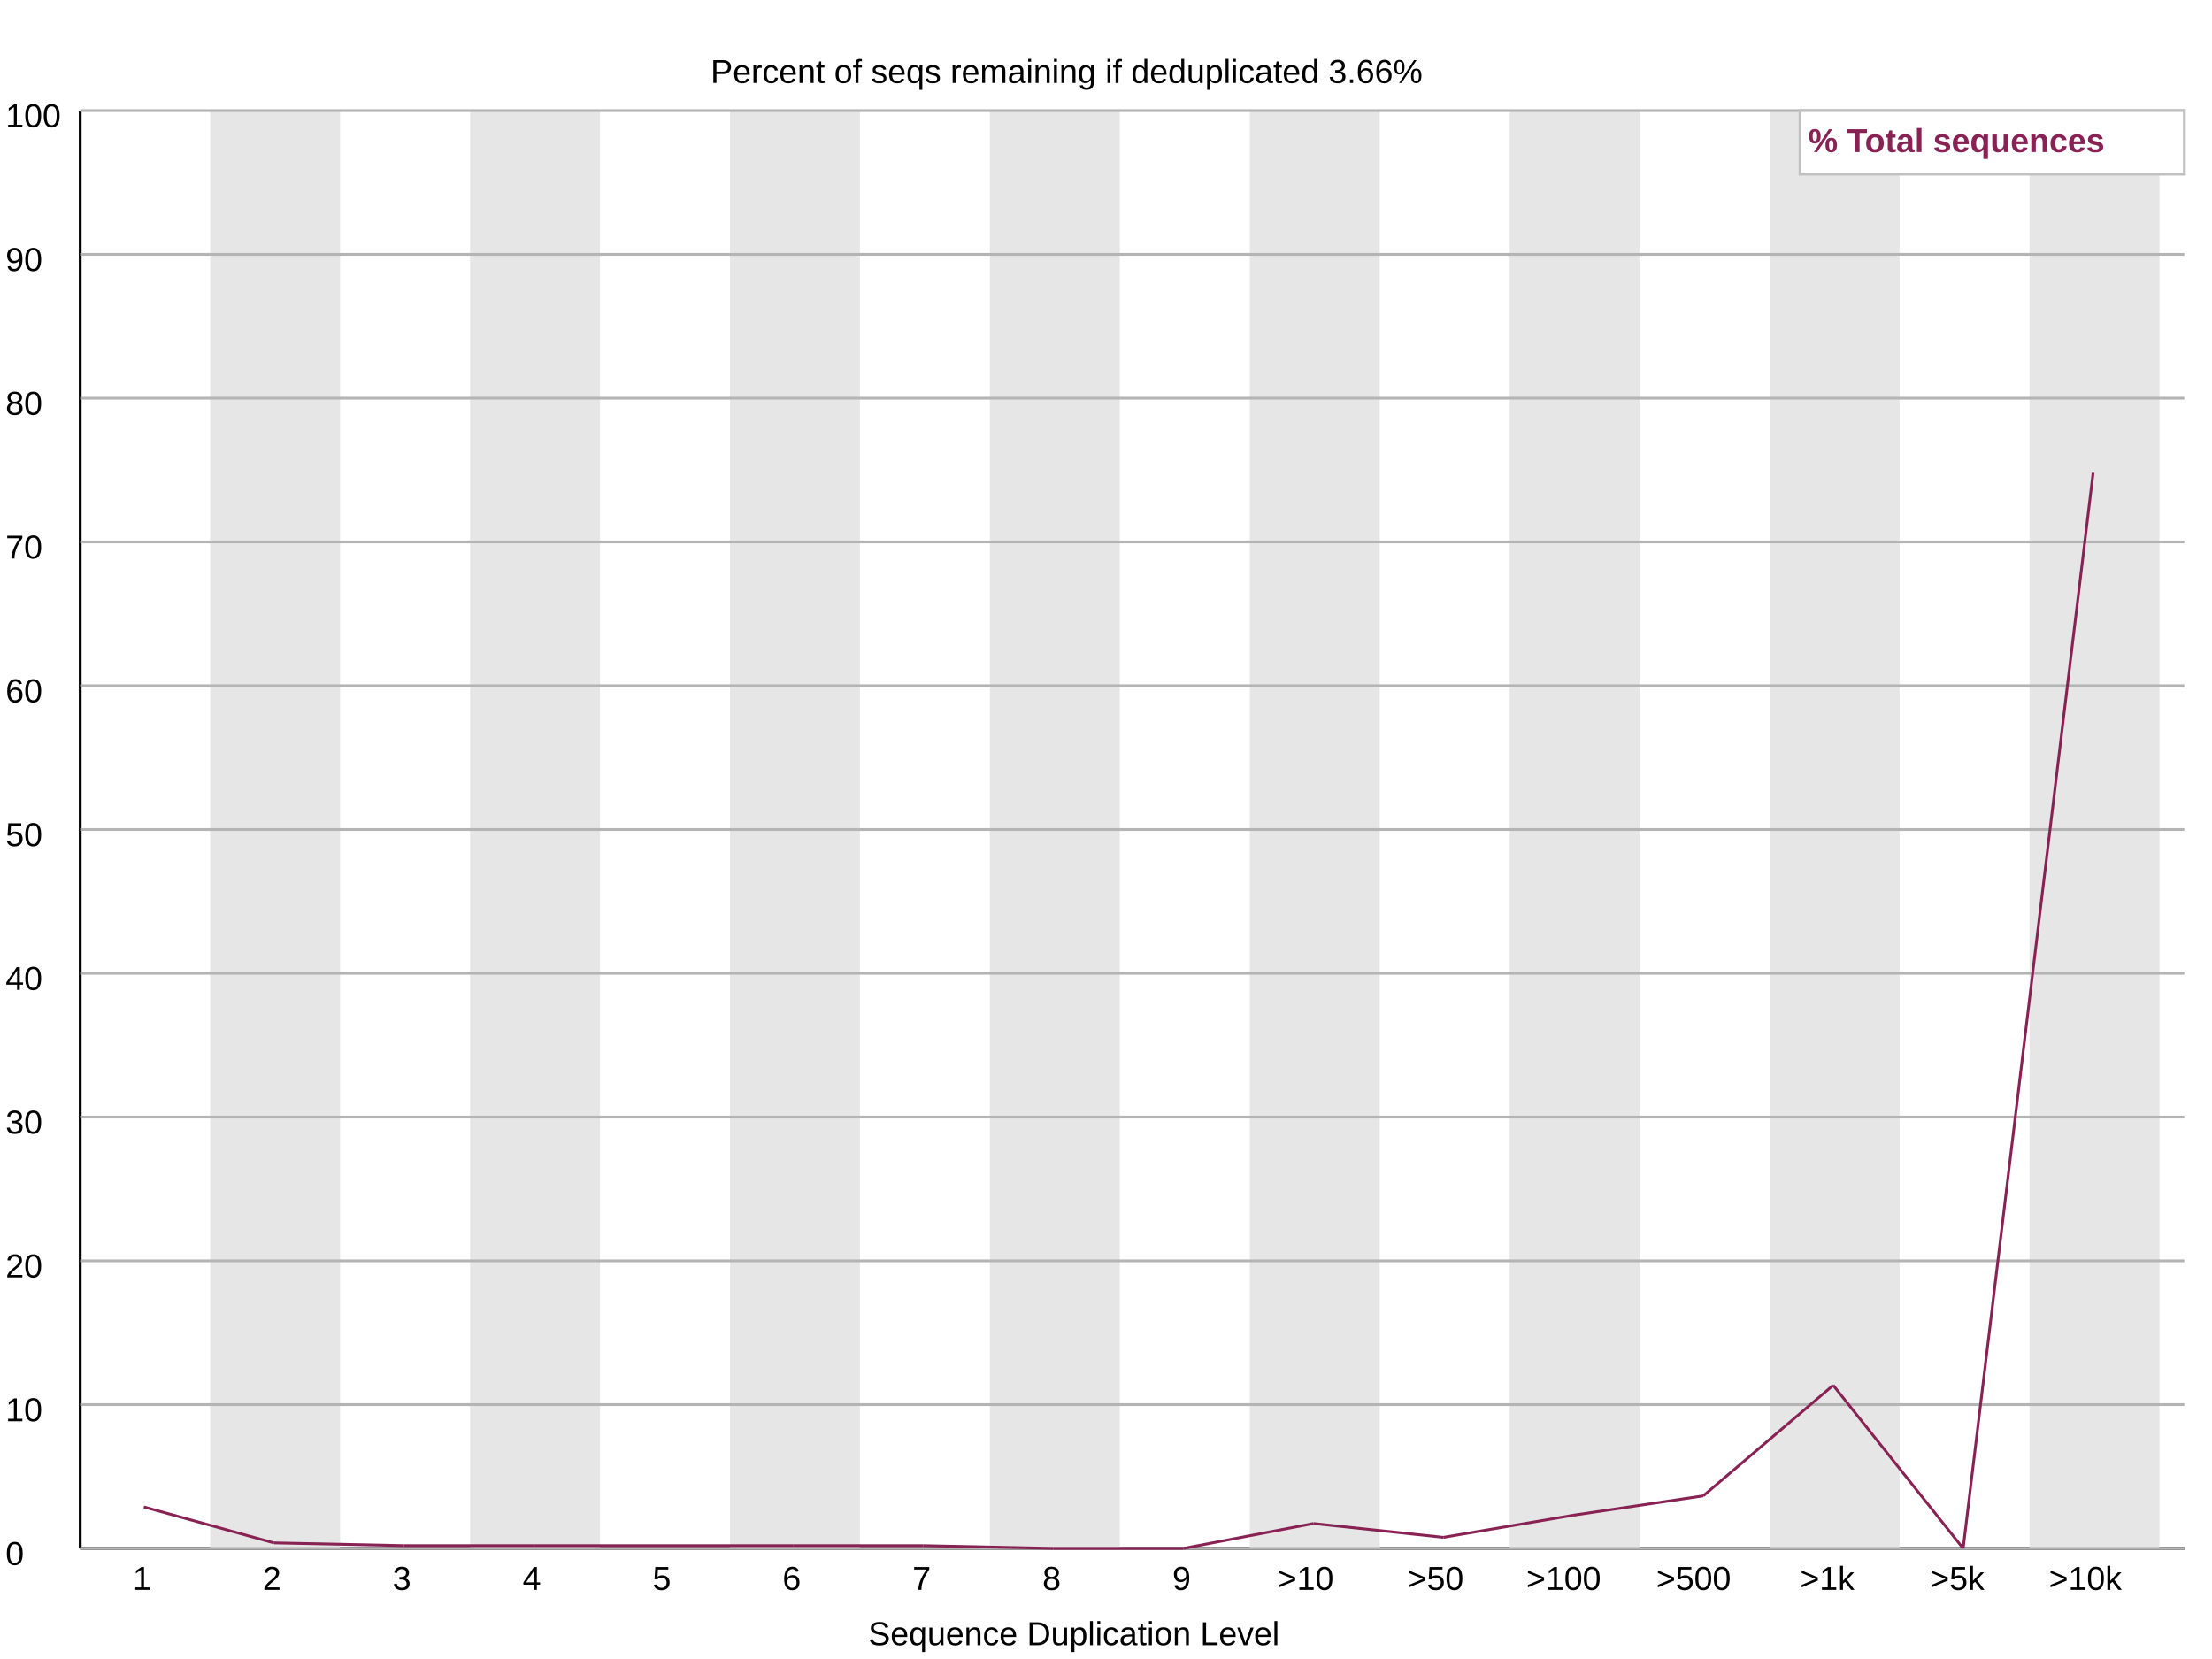
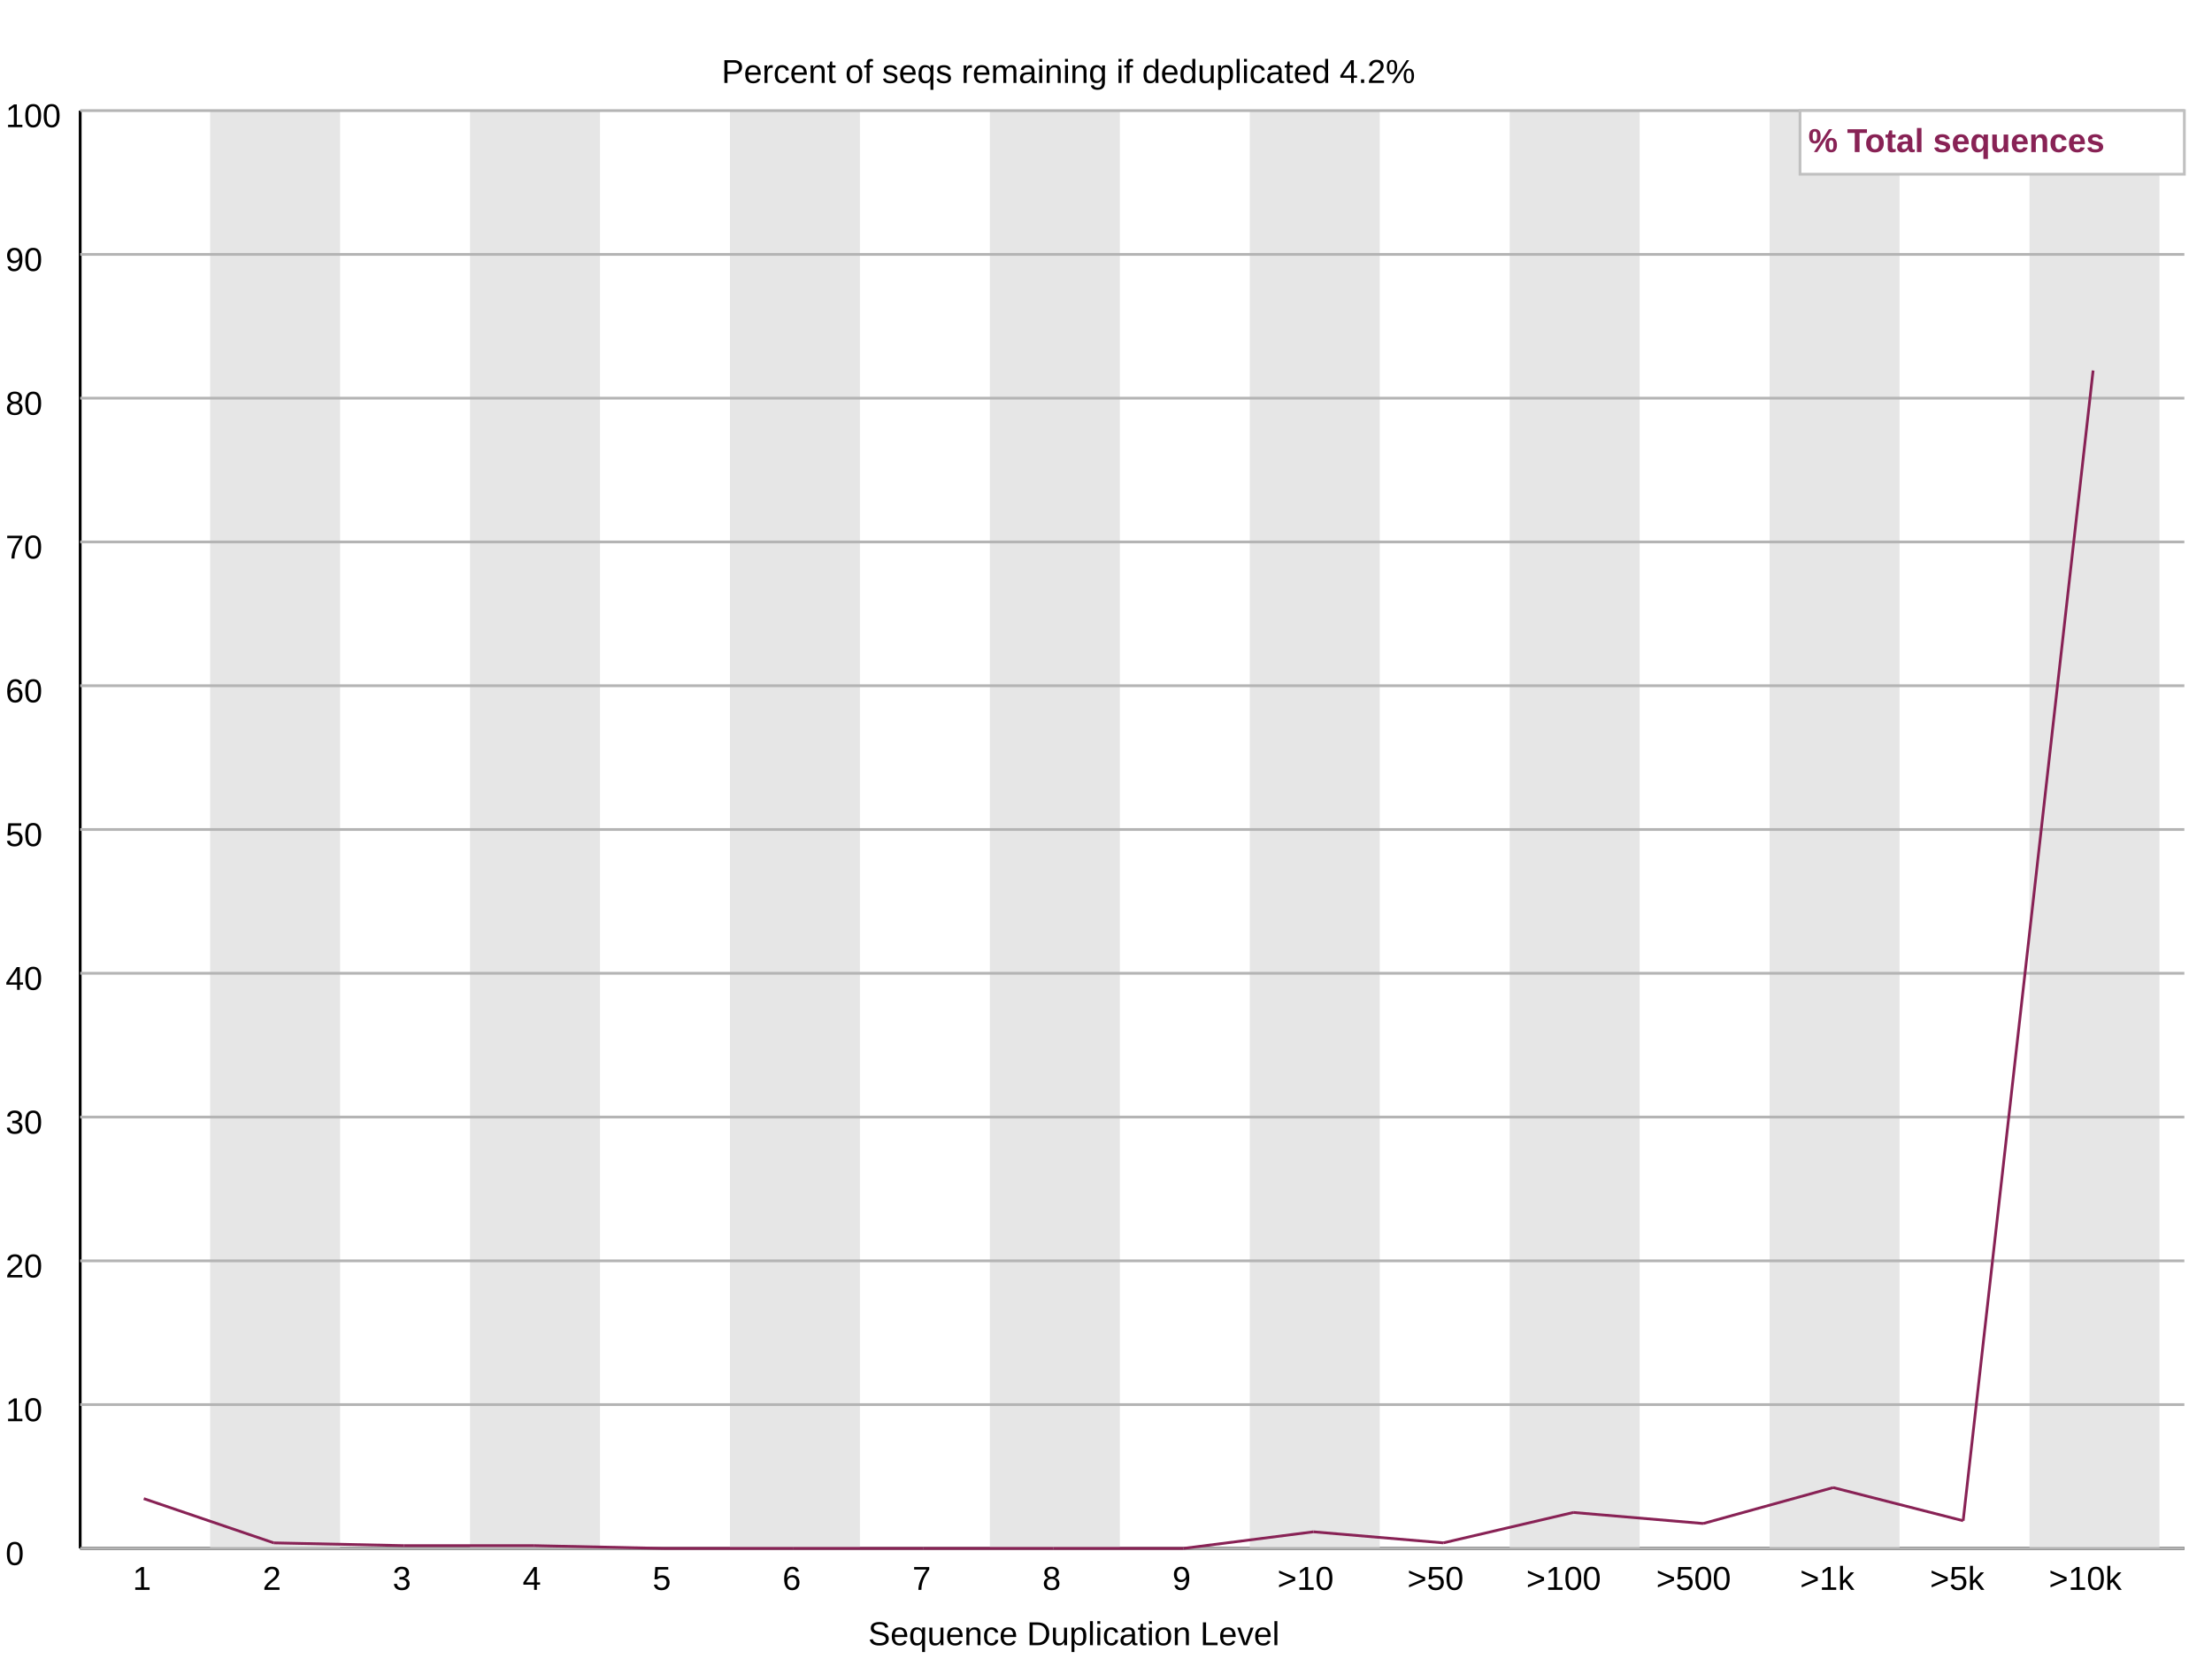
<svg xmlns="http://www.w3.org/2000/svg" width="800" height="600" version="1.1">
  <rect width="800" height="600" x="0" y="0" style="fill:rgb(238,238,238);stroke:none" />
  <rect width="800" height="600" x="0" y="0" style="fill:rgb(255,255,255);stroke:none" />
  <text x="2" y="566" fill="rgb(0,0,0)" font-family="Arial" font-size="12">0</text>
  <text x="2" y="514" fill="rgb(0,0,0)" font-family="Arial" font-size="12">10</text>
  <text x="2" y="462" fill="rgb(0,0,0)" font-family="Arial" font-size="12">20</text>
  <text x="2" y="410" fill="rgb(0,0,0)" font-family="Arial" font-size="12">30</text>
  <text x="2" y="358" fill="rgb(0,0,0)" font-family="Arial" font-size="12">40</text>
  <text x="2" y="306" fill="rgb(0,0,0)" font-family="Arial" font-size="12">50</text>
  <text x="2" y="254" fill="rgb(0,0,0)" font-family="Arial" font-size="12">60</text>
  <text x="2" y="202" fill="rgb(0,0,0)" font-family="Arial" font-size="12">70</text>
  <text x="2" y="150" fill="rgb(0,0,0)" font-family="Arial" font-size="12">80</text>
  <text x="2" y="98" fill="rgb(0,0,0)" font-family="Arial" font-size="12">90</text>
  <text x="2" y="46" fill="rgb(0,0,0)" font-family="Arial" font-size="12">100</text>
-   <text x="257" y="30" fill="rgb(0,0,0)" font-family="Arial" font-size="12">Percent of seqs remaining if deduplicated 3.66%</text>
+   <text x="261" y="30" fill="rgb(0,0,0)" font-family="Arial" font-size="12">Percent of seqs remaining if deduplicated 4.2%</text>
  <line x1="29" y1="560" x2="790" y2="560" stroke="rgb(0,0,0)" stroke-width="1" />
  <line x1="29" y1="560" x2="29" y2="40" stroke="rgb(0,0,0)" stroke-width="1" />
  <text x="314" y="595" fill="rgb(0,0,0)" font-family="Arial" font-size="12">Sequence Duplication Level</text>
  <text x="48" y="575" fill="rgb(0,0,0)" font-family="Arial" font-size="12">1</text>
  <rect width="47" height="520" x="76" y="40" style="fill:rgb(230,230,230);stroke:none" />
  <text x="95" y="575" fill="rgb(0,0,0)" font-family="Arial" font-size="12">2</text>
  <text x="142" y="575" fill="rgb(0,0,0)" font-family="Arial" font-size="12">3</text>
  <rect width="47" height="520" x="170" y="40" style="fill:rgb(230,230,230);stroke:none" />
  <text x="189" y="575" fill="rgb(0,0,0)" font-family="Arial" font-size="12">4</text>
  <text x="236" y="575" fill="rgb(0,0,0)" font-family="Arial" font-size="12">5</text>
  <rect width="47" height="520" x="264" y="40" style="fill:rgb(230,230,230);stroke:none" />
  <text x="283" y="575" fill="rgb(0,0,0)" font-family="Arial" font-size="12">6</text>
  <text x="330" y="575" fill="rgb(0,0,0)" font-family="Arial" font-size="12">7</text>
  <rect width="47" height="520" x="358" y="40" style="fill:rgb(230,230,230);stroke:none" />
  <text x="377" y="575" fill="rgb(0,0,0)" font-family="Arial" font-size="12">8</text>
  <text x="424" y="575" fill="rgb(0,0,0)" font-family="Arial" font-size="12">9</text>
  <rect width="47" height="520" x="452" y="40" style="fill:rgb(230,230,230);stroke:none" />
  <text x="462" y="575" fill="rgb(0,0,0)" font-family="Arial" font-size="12">&gt;10</text>
  <text x="509" y="575" fill="rgb(0,0,0)" font-family="Arial" font-size="12">&gt;50</text>
  <rect width="47" height="520" x="546" y="40" style="fill:rgb(230,230,230);stroke:none" />
  <text x="552" y="575" fill="rgb(0,0,0)" font-family="Arial" font-size="12">&gt;100</text>
  <text x="599" y="575" fill="rgb(0,0,0)" font-family="Arial" font-size="12">&gt;500</text>
  <rect width="47" height="520" x="640" y="40" style="fill:rgb(230,230,230);stroke:none" />
  <text x="651" y="575" fill="rgb(0,0,0)" font-family="Arial" font-size="12">&gt;1k</text>
  <text x="698" y="575" fill="rgb(0,0,0)" font-family="Arial" font-size="12">&gt;5k</text>
  <rect width="47" height="520" x="734" y="40" style="fill:rgb(230,230,230);stroke:none" />
  <text x="741" y="575" fill="rgb(0,0,0)" font-family="Arial" font-size="12">&gt;10k</text>
  <line x1="29" y1="560" x2="790" y2="560" stroke="rgb(180,180,180)" stroke-width="1" />
  <line x1="29" y1="508" x2="790" y2="508" stroke="rgb(180,180,180)" stroke-width="1" />
  <line x1="29" y1="456" x2="790" y2="456" stroke="rgb(180,180,180)" stroke-width="1" />
  <line x1="29" y1="404" x2="790" y2="404" stroke="rgb(180,180,180)" stroke-width="1" />
  <line x1="29" y1="352" x2="790" y2="352" stroke="rgb(180,180,180)" stroke-width="1" />
  <line x1="29" y1="300" x2="790" y2="300" stroke="rgb(180,180,180)" stroke-width="1" />
  <line x1="29" y1="248" x2="790" y2="248" stroke="rgb(180,180,180)" stroke-width="1" />
  <line x1="29" y1="196" x2="790" y2="196" stroke="rgb(180,180,180)" stroke-width="1" />
  <line x1="29" y1="144" x2="790" y2="144" stroke="rgb(180,180,180)" stroke-width="1" />
  <line x1="29" y1="92" x2="790" y2="92" stroke="rgb(180,180,180)" stroke-width="1" />
  <line x1="29" y1="40" x2="790" y2="40" stroke="rgb(180,180,180)" stroke-width="1" />
-   <line x1="52" y1="545" x2="99" y2="558" stroke="rgb(136,34,85)" stroke-width="1" />
+   <line x1="52" y1="542" x2="99" y2="558" stroke="rgb(136,34,85)" stroke-width="1" />
  <line x1="99" y1="558" x2="146" y2="559" stroke="rgb(136,34,85)" stroke-width="1" />
  <line x1="146" y1="559" x2="193" y2="559" stroke="rgb(136,34,85)" stroke-width="1" />
-   <line x1="193" y1="559" x2="240" y2="559" stroke="rgb(136,34,85)" stroke-width="1" />
-   <line x1="240" y1="559" x2="287" y2="559" stroke="rgb(136,34,85)" stroke-width="1" />
-   <line x1="287" y1="559" x2="334" y2="559" stroke="rgb(136,34,85)" stroke-width="1" />
-   <line x1="334" y1="559" x2="381" y2="560" stroke="rgb(136,34,85)" stroke-width="1" />
+   <line x1="193" y1="559" x2="240" y2="560" stroke="rgb(136,34,85)" stroke-width="1" />
+   <line x1="240" y1="560" x2="287" y2="560" stroke="rgb(136,34,85)" stroke-width="1" />
+   <line x1="287" y1="560" x2="334" y2="560" stroke="rgb(136,34,85)" stroke-width="1" />
+   <line x1="334" y1="560" x2="381" y2="560" stroke="rgb(136,34,85)" stroke-width="1" />
  <line x1="381" y1="560" x2="428" y2="560" stroke="rgb(136,34,85)" stroke-width="1" />
-   <line x1="428" y1="560" x2="475" y2="551" stroke="rgb(136,34,85)" stroke-width="1" />
-   <line x1="475" y1="551" x2="522" y2="556" stroke="rgb(136,34,85)" stroke-width="1" />
-   <line x1="522" y1="556" x2="569" y2="548" stroke="rgb(136,34,85)" stroke-width="1" />
-   <line x1="569" y1="548" x2="616" y2="541" stroke="rgb(136,34,85)" stroke-width="1" />
-   <line x1="616" y1="541" x2="663" y2="501" stroke="rgb(136,34,85)" stroke-width="1" />
-   <line x1="663" y1="501" x2="710" y2="560" stroke="rgb(136,34,85)" stroke-width="1" />
-   <line x1="710" y1="560" x2="757" y2="171" stroke="rgb(136,34,85)" stroke-width="1" />
+   <line x1="428" y1="560" x2="475" y2="554" stroke="rgb(136,34,85)" stroke-width="1" />
+   <line x1="475" y1="554" x2="522" y2="558" stroke="rgb(136,34,85)" stroke-width="1" />
+   <line x1="522" y1="558" x2="569" y2="547" stroke="rgb(136,34,85)" stroke-width="1" />
+   <line x1="569" y1="547" x2="616" y2="551" stroke="rgb(136,34,85)" stroke-width="1" />
+   <line x1="616" y1="551" x2="663" y2="538" stroke="rgb(136,34,85)" stroke-width="1" />
+   <line x1="663" y1="538" x2="710" y2="550" stroke="rgb(136,34,85)" stroke-width="1" />
+   <line x1="710" y1="550" x2="757" y2="134" stroke="rgb(136,34,85)" stroke-width="1" />
  <rect width="139" height="23" x="651" y="40" style="fill:rgb(255,255,255);stroke:none" />
  <rect width="139" height="23" x="651" y="40" rx="0" ry="0" style="fill:none;stroke-width:1;stroke:rgb(192,192,192)" />
  <text x="654" y="55" fill="rgb(136,34,85)" font-family="Arial" font-size="12" font-weight="bold">% Total sequences</text>
</svg>
